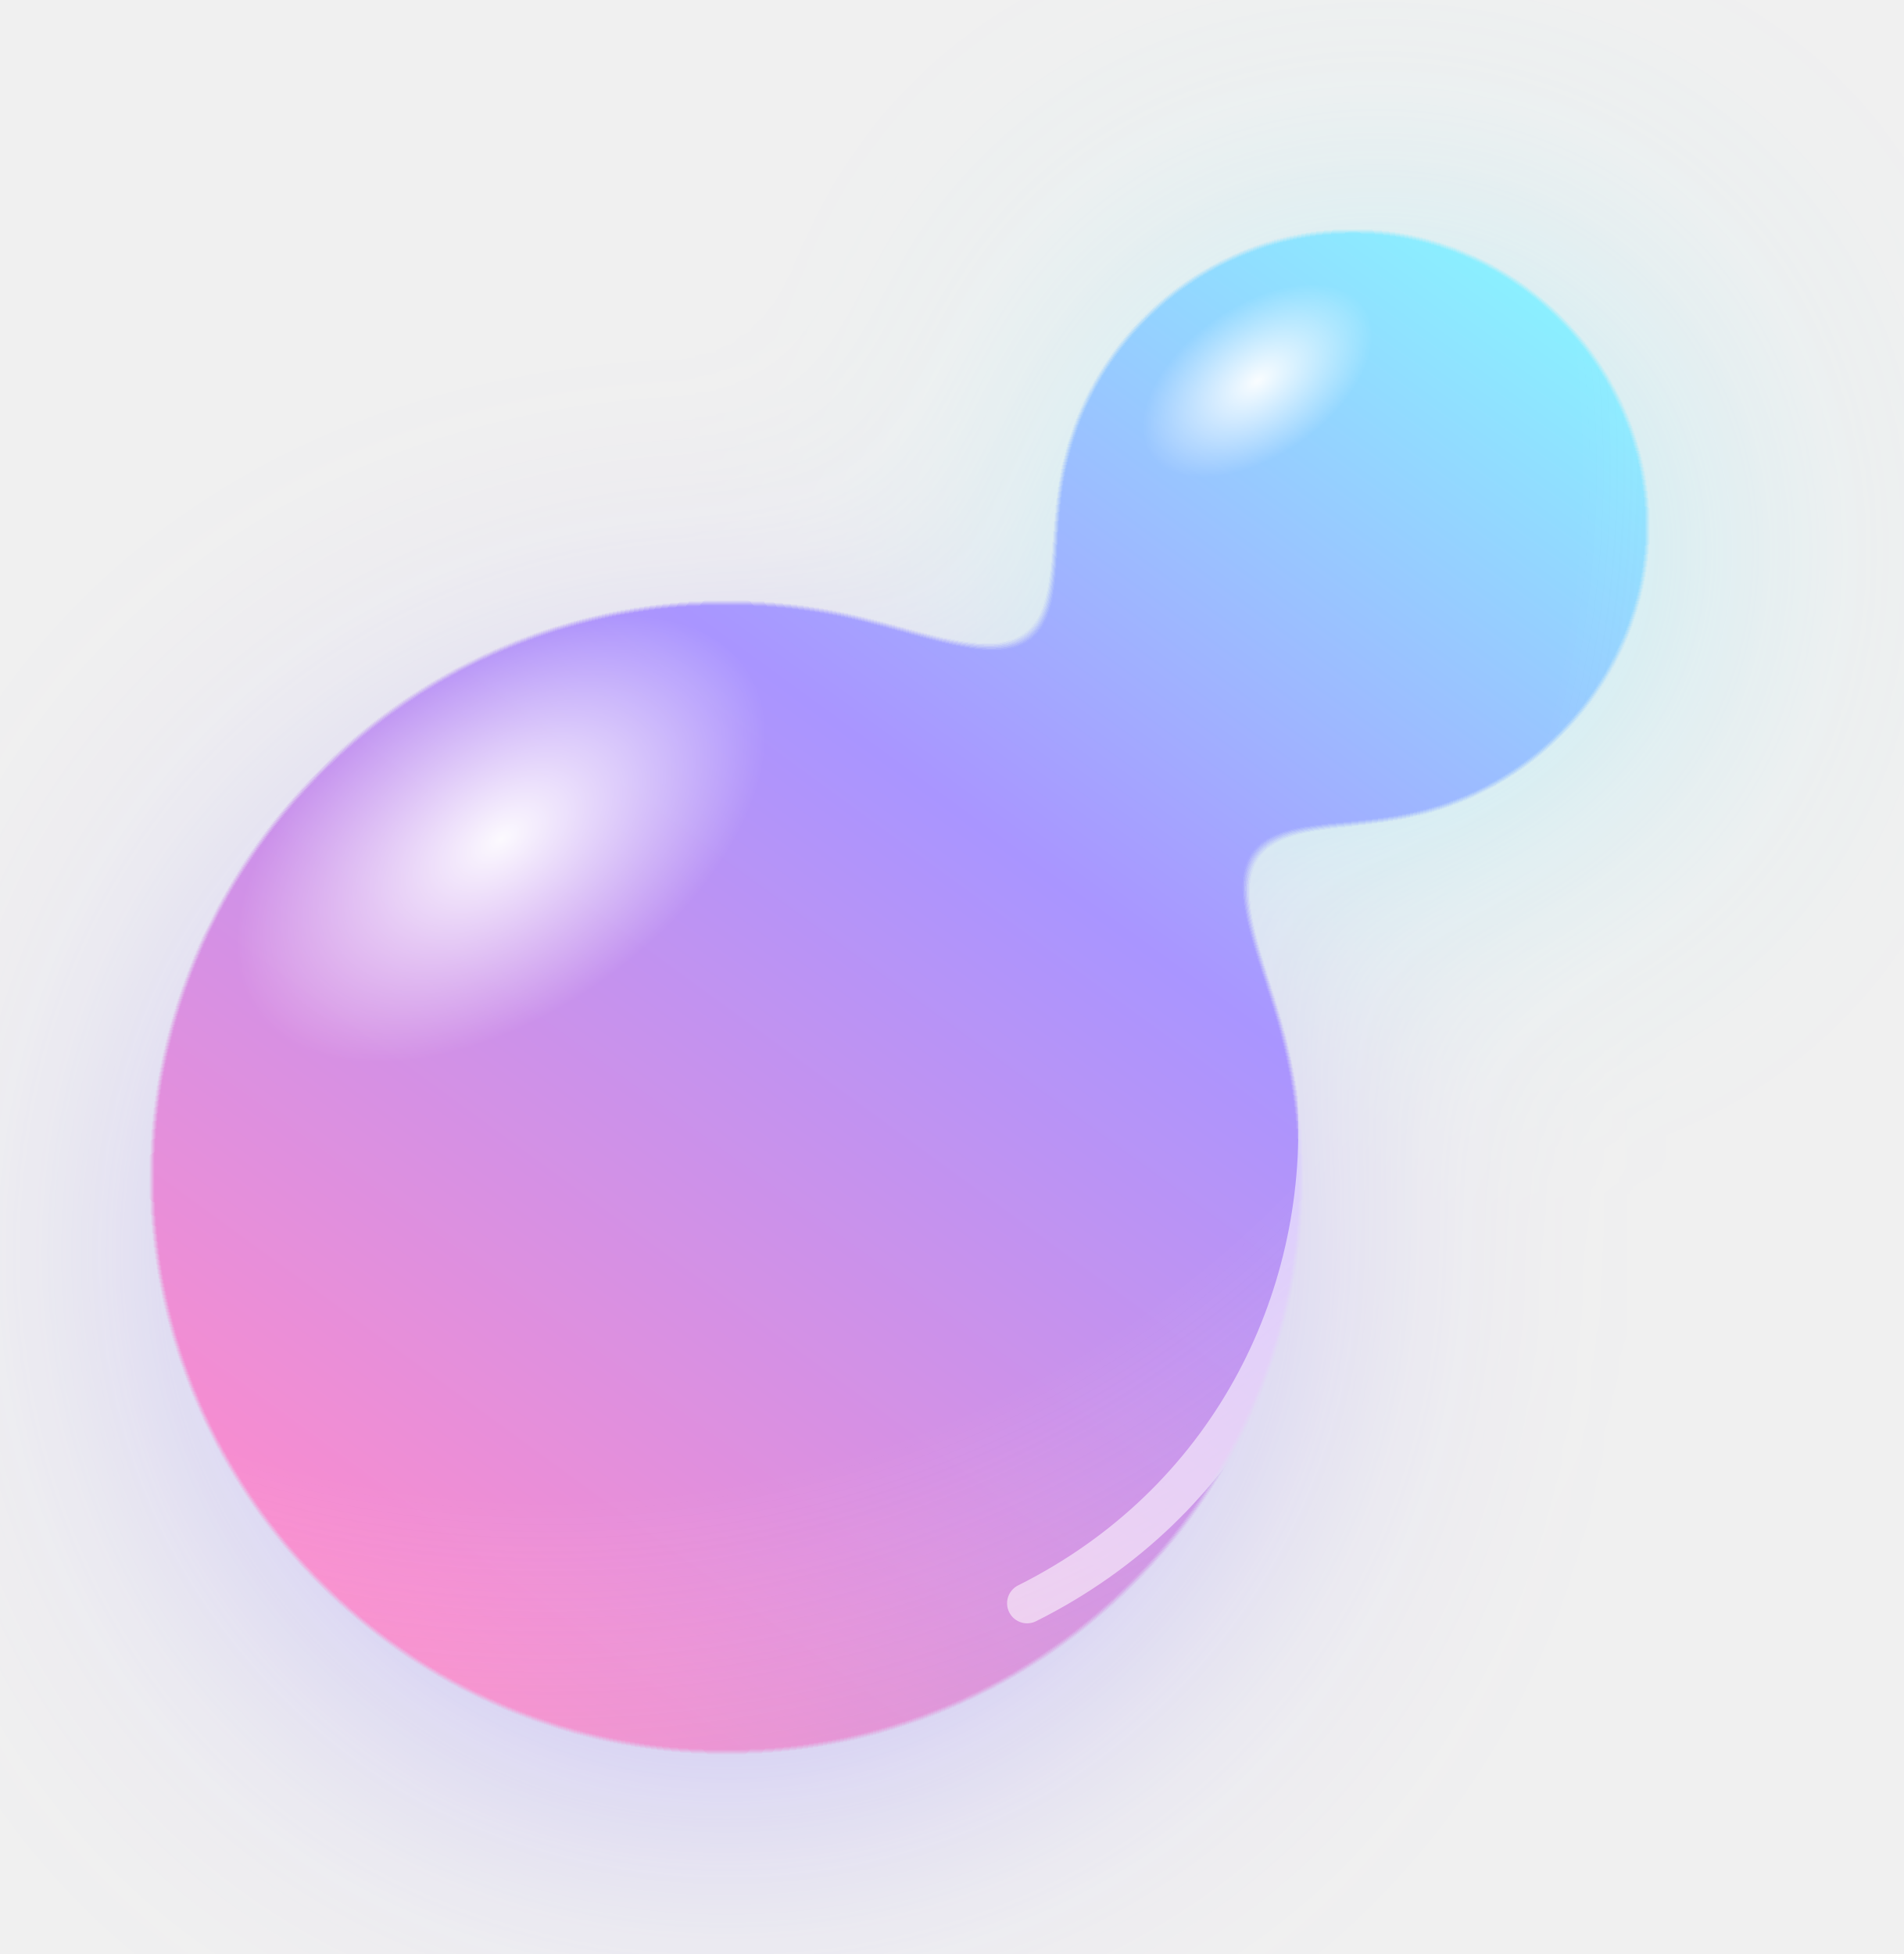
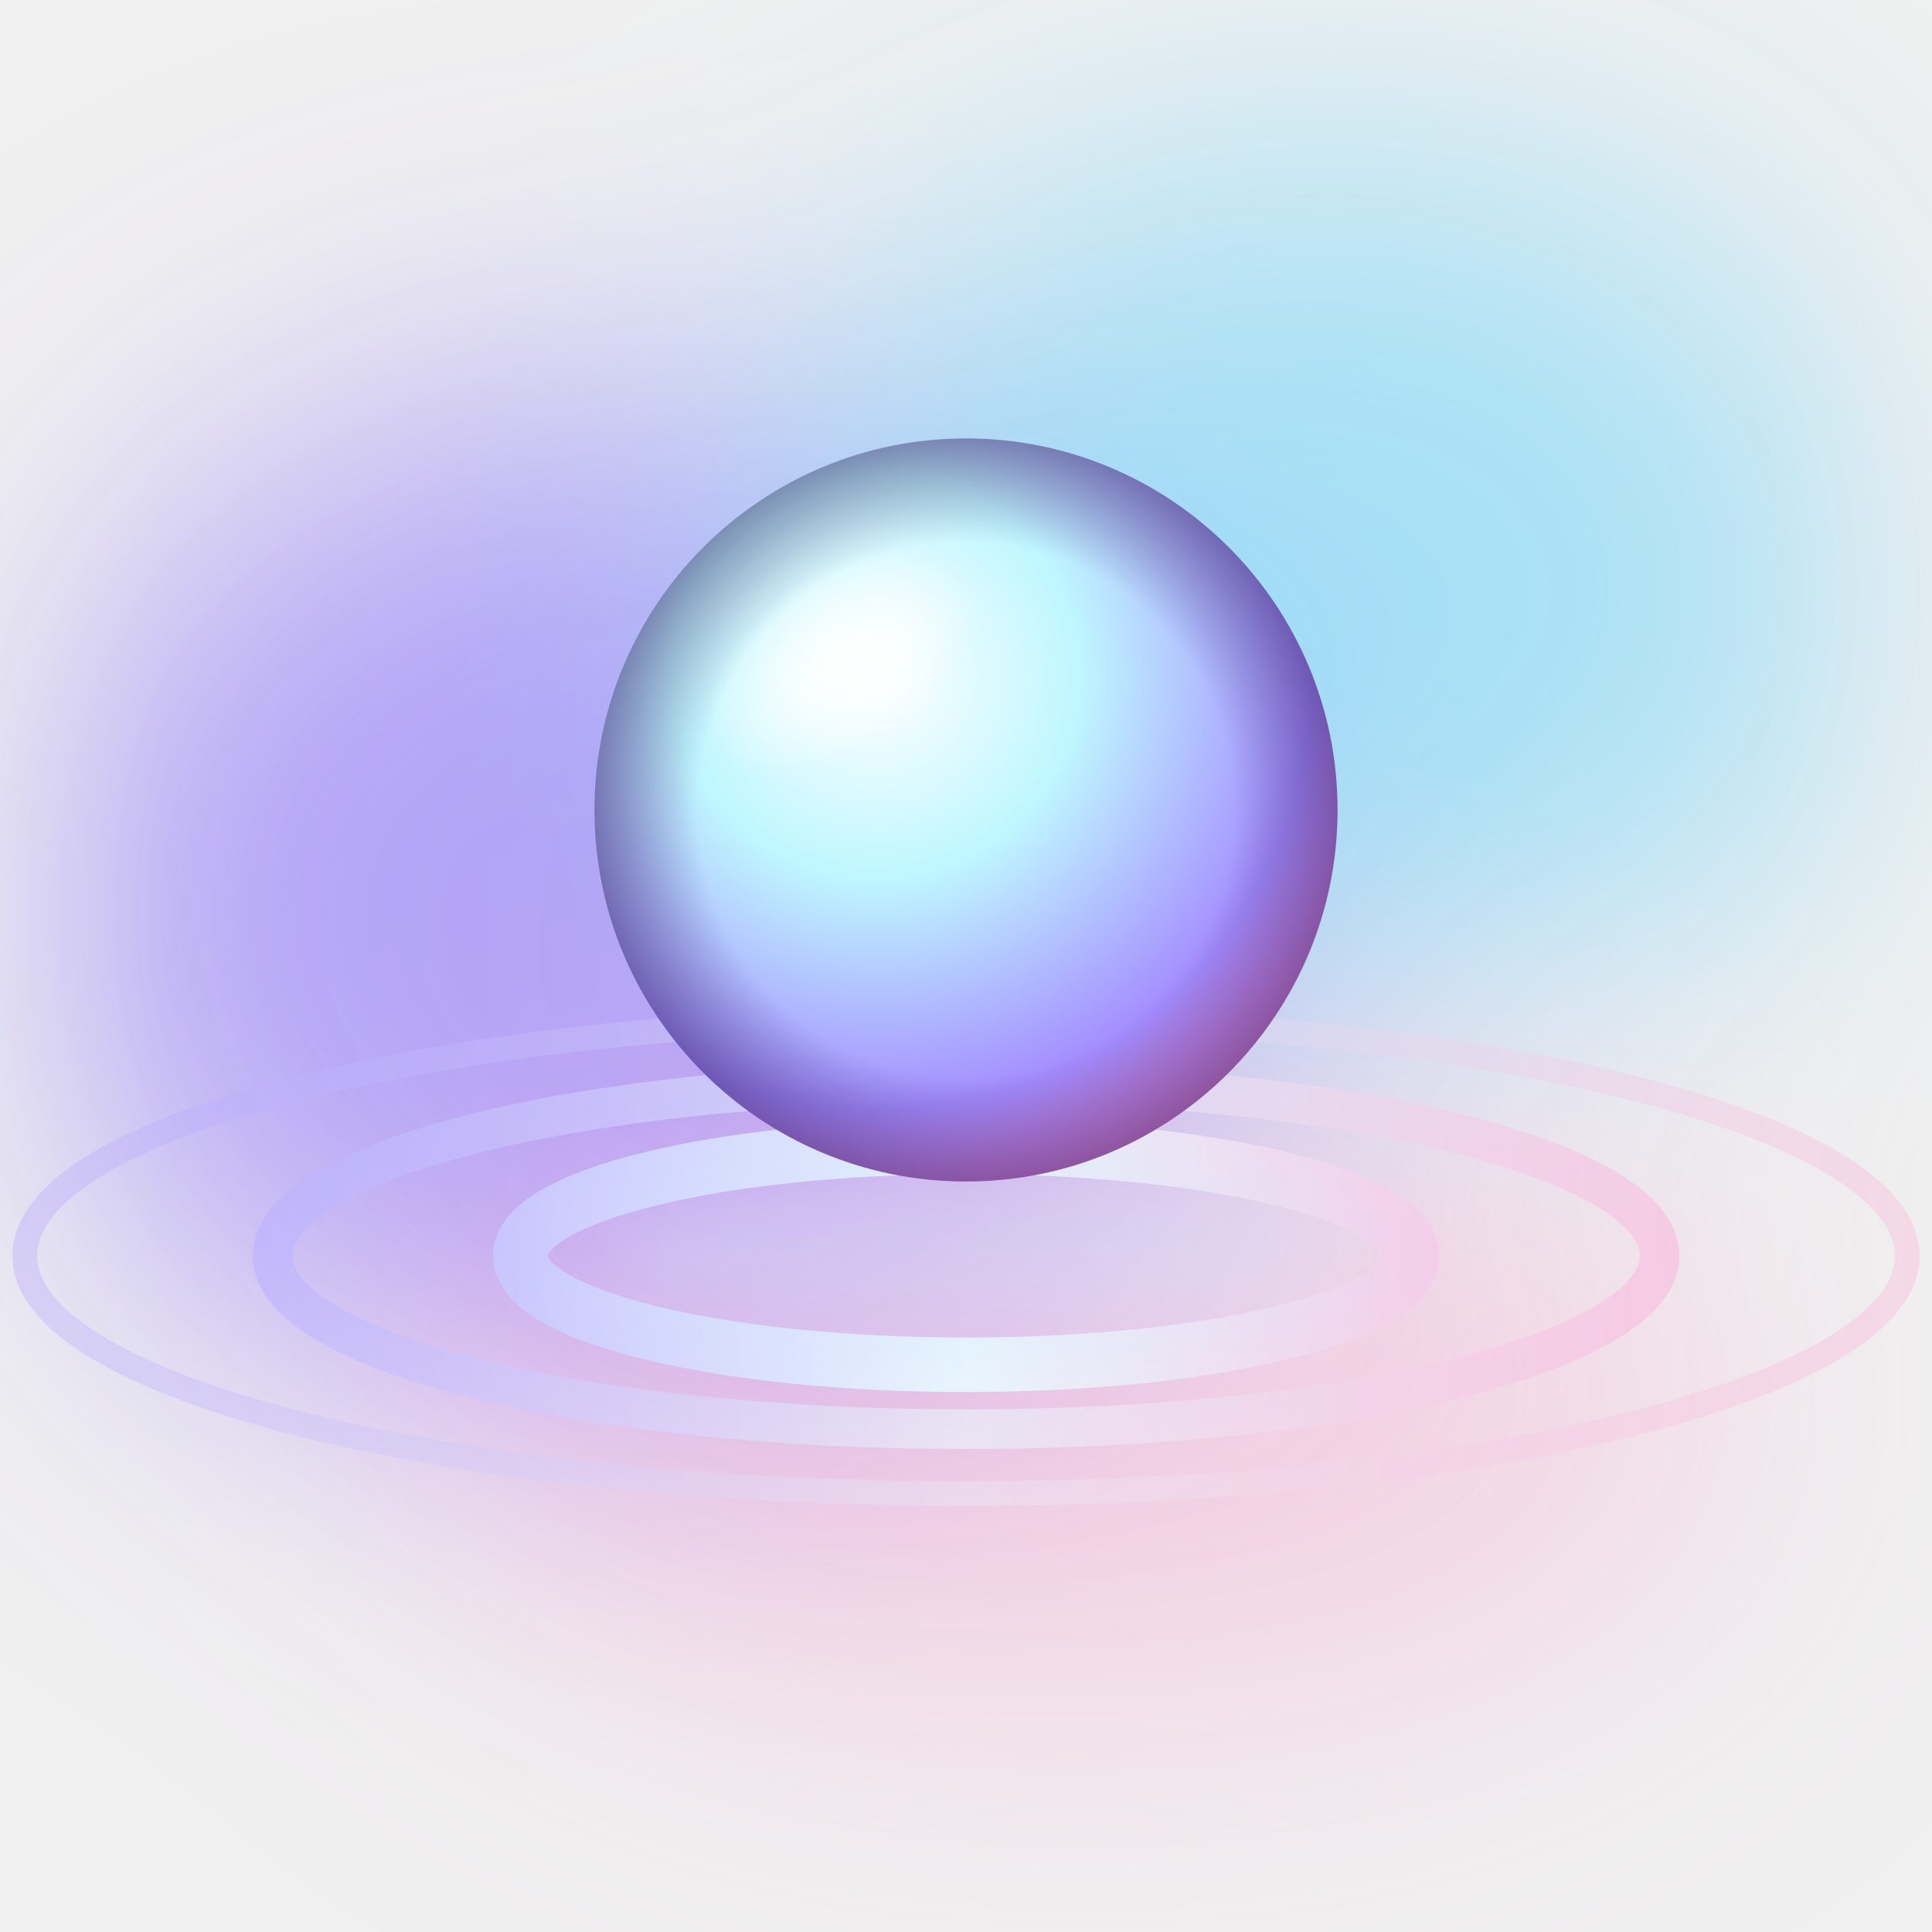
- <svg xmlns="http://www.w3.org/2000/svg" viewBox="150 120 760 780">
+ <svg xmlns="http://www.w3.org/2000/svg" viewBox="122 193 780 780">
  <defs>
-     <linearGradient id="bg" x1="0" y1="0" x2="0.3" y2="1">
-       <stop offset="0" stop-color="#1a1c2e" />
-       <stop offset="1" stop-color="#06060b" />
+     <linearGradient id="bg" x1="0" y1="0" x2="0.35" y2="1">
+       <stop offset="0" stop-color="#151729" />
+       <stop offset="1" stop-color="#05050a" />
    </linearGradient>
-     <linearGradient id="iri" gradientUnits="userSpaceOnUse" x1="760" y1="230" x2="330" y2="820">
-       <stop offset="0" stop-color="#8af1ff" />
-       <stop offset="0.42" stop-color="#a995ff" />
-       <stop offset="1" stop-color="#ff8ccb" />
+     <linearGradient id="iri" gradientUnits="userSpaceOnUse" x1="520" y1="160" x2="860" y2="520">
+       <stop offset="0" stop-color="#ffffff" />
+       <stop offset="0.35" stop-color="#9ff3ff" />
+       <stop offset="0.7" stop-color="#b6a2ff" />
+       <stop offset="1" stop-color="#ff9fd2" />
    </linearGradient>
-     <radialGradient id="depth" cx="0.36" cy="0.3" r="0.8">
-       <stop offset="0.5" stop-color="#ffffff" stop-opacity="0" />
-       <stop offset="1" stop-color="#2a1458" stop-opacity="0.6" />
+     <linearGradient id="ring" gradientUnits="userSpaceOnUse" x1="132" y1="700" x2="892" y2="700">
+       <stop offset="0" stop-color="#a995ff" />
+       <stop offset="0.5" stop-color="#e9fbff" />
+       <stop offset="1" stop-color="#ff9fd2" />
+     </linearGradient>
+     <filter id="soft" x="-50%" y="-50%" width="200%" height="200%">
+       <feGaussianBlur stdDeviation="18" />
+     </filter>
+     <radialGradient id="orb" cx="0.38" cy="0.32" r="0.78">
+       <stop offset="0" stop-color="#ffffff" />
+       <stop offset="0.35" stop-color="#bff6ff" />
+       <stop offset="0.75" stop-color="#a48cff" />
+       <stop offset="1" stop-color="#ff86c8" />
+     </radialGradient>
+     <radialGradient id="rim" cx="0.5" cy="0.5" r="0.5">
+       <stop offset="0.72" stop-color="#2a1458" stop-opacity="0" />
+       <stop offset="1" stop-color="#2a1458" stop-opacity="0.45" />
    </radialGradient>
    <radialGradient id="spec" cx="0.5" cy="0.5" r="0.5">
      <stop offset="0" stop-color="#ffffff" stop-opacity="0.95" />
      <stop offset="1" stop-color="#ffffff" stop-opacity="0" />
    </radialGradient>
-     <filter id="halo" x="-50%" y="-50%" width="200%" height="200%">
+     <filter id="mist" x="-50%" y="-50%" width="200%" height="200%">
      <feGaussianBlur stdDeviation="70" />
    </filter>
-     <filter id="goo" x="-20%" y="-20%" width="140%" height="140%">
-       <feGaussianBlur in="SourceGraphic" stdDeviation="30" result="b" />
-       <feColorMatrix in="b" values="1 0 0 0 0  0 1 0 0 0  0 0 1 0 0  0 0 0 36 -16" />
-     </filter>
-     <mask id="drop">
-       <g filter="url(#goo)" fill="#fff">
-         <circle cx="440" cy="590" r="228" />
-         <circle cx="690" cy="330" r="118" />
-       </g>
-     </mask>
  </defs>
-   <g filter="url(#halo)" opacity="0.45">
-     <circle cx="440" cy="620" r="210" fill="#8f7bff" />
-     <circle cx="700" cy="340" r="110" fill="#6fe7ff" />
+   <g filter="url(#mist)" opacity="0.55">
+     <ellipse cx="380" cy="560" rx="250" ry="210" fill="#6c4dff" opacity="0.85" />
+     <ellipse cx="660" cy="430" rx="220" ry="180" fill="#34c8ff" opacity="0.7" />
+     <ellipse cx="560" cy="760" rx="260" ry="120" fill="#ff6fb5" opacity="0.45" />
  </g>
-   <g mask="url(#drop)">
-     <rect width="1024" height="1024" fill="url(#iri)" />
-     <rect width="1024" height="1024" fill="url(#depth)" />
-     <ellipse cx="350" cy="455" rx="120" ry="70" transform="rotate(-35 350 455)" fill="url(#spec)" />
-     <ellipse cx="652" cy="272" rx="52" ry="30" transform="rotate(-35 652 272)" fill="url(#spec)" />
-     <path d="M560 760 C 640 720, 680 640, 676 560" fill="none" stroke="#ffffff" stroke-opacity="0.55" stroke-width="16" stroke-linecap="round" />
+   <g fill="none" stroke="url(#ring)" stroke-linecap="round">
+     <ellipse cx="512" cy="700" rx="380" ry="96" stroke-width="10" opacity="0.28" />
+     <ellipse cx="512" cy="700" rx="280" ry="70" stroke-width="16" opacity="0.55" />
+     <ellipse cx="512" cy="700" rx="180" ry="44" stroke-width="22" opacity="0.9" />
  </g>
+   <ellipse cx="512" cy="700" rx="150" ry="34" fill="#cfe9ff" opacity="0.35" filter="url(#soft)" />
+   <circle cx="512" cy="520" r="150" fill="url(#orb)" />
+   <circle cx="512" cy="520" r="150" fill="url(#rim)" />
+   <ellipse cx="462" cy="460" rx="62" ry="36" transform="rotate(-35 462 460)" fill="url(#spec)" />
</svg>
